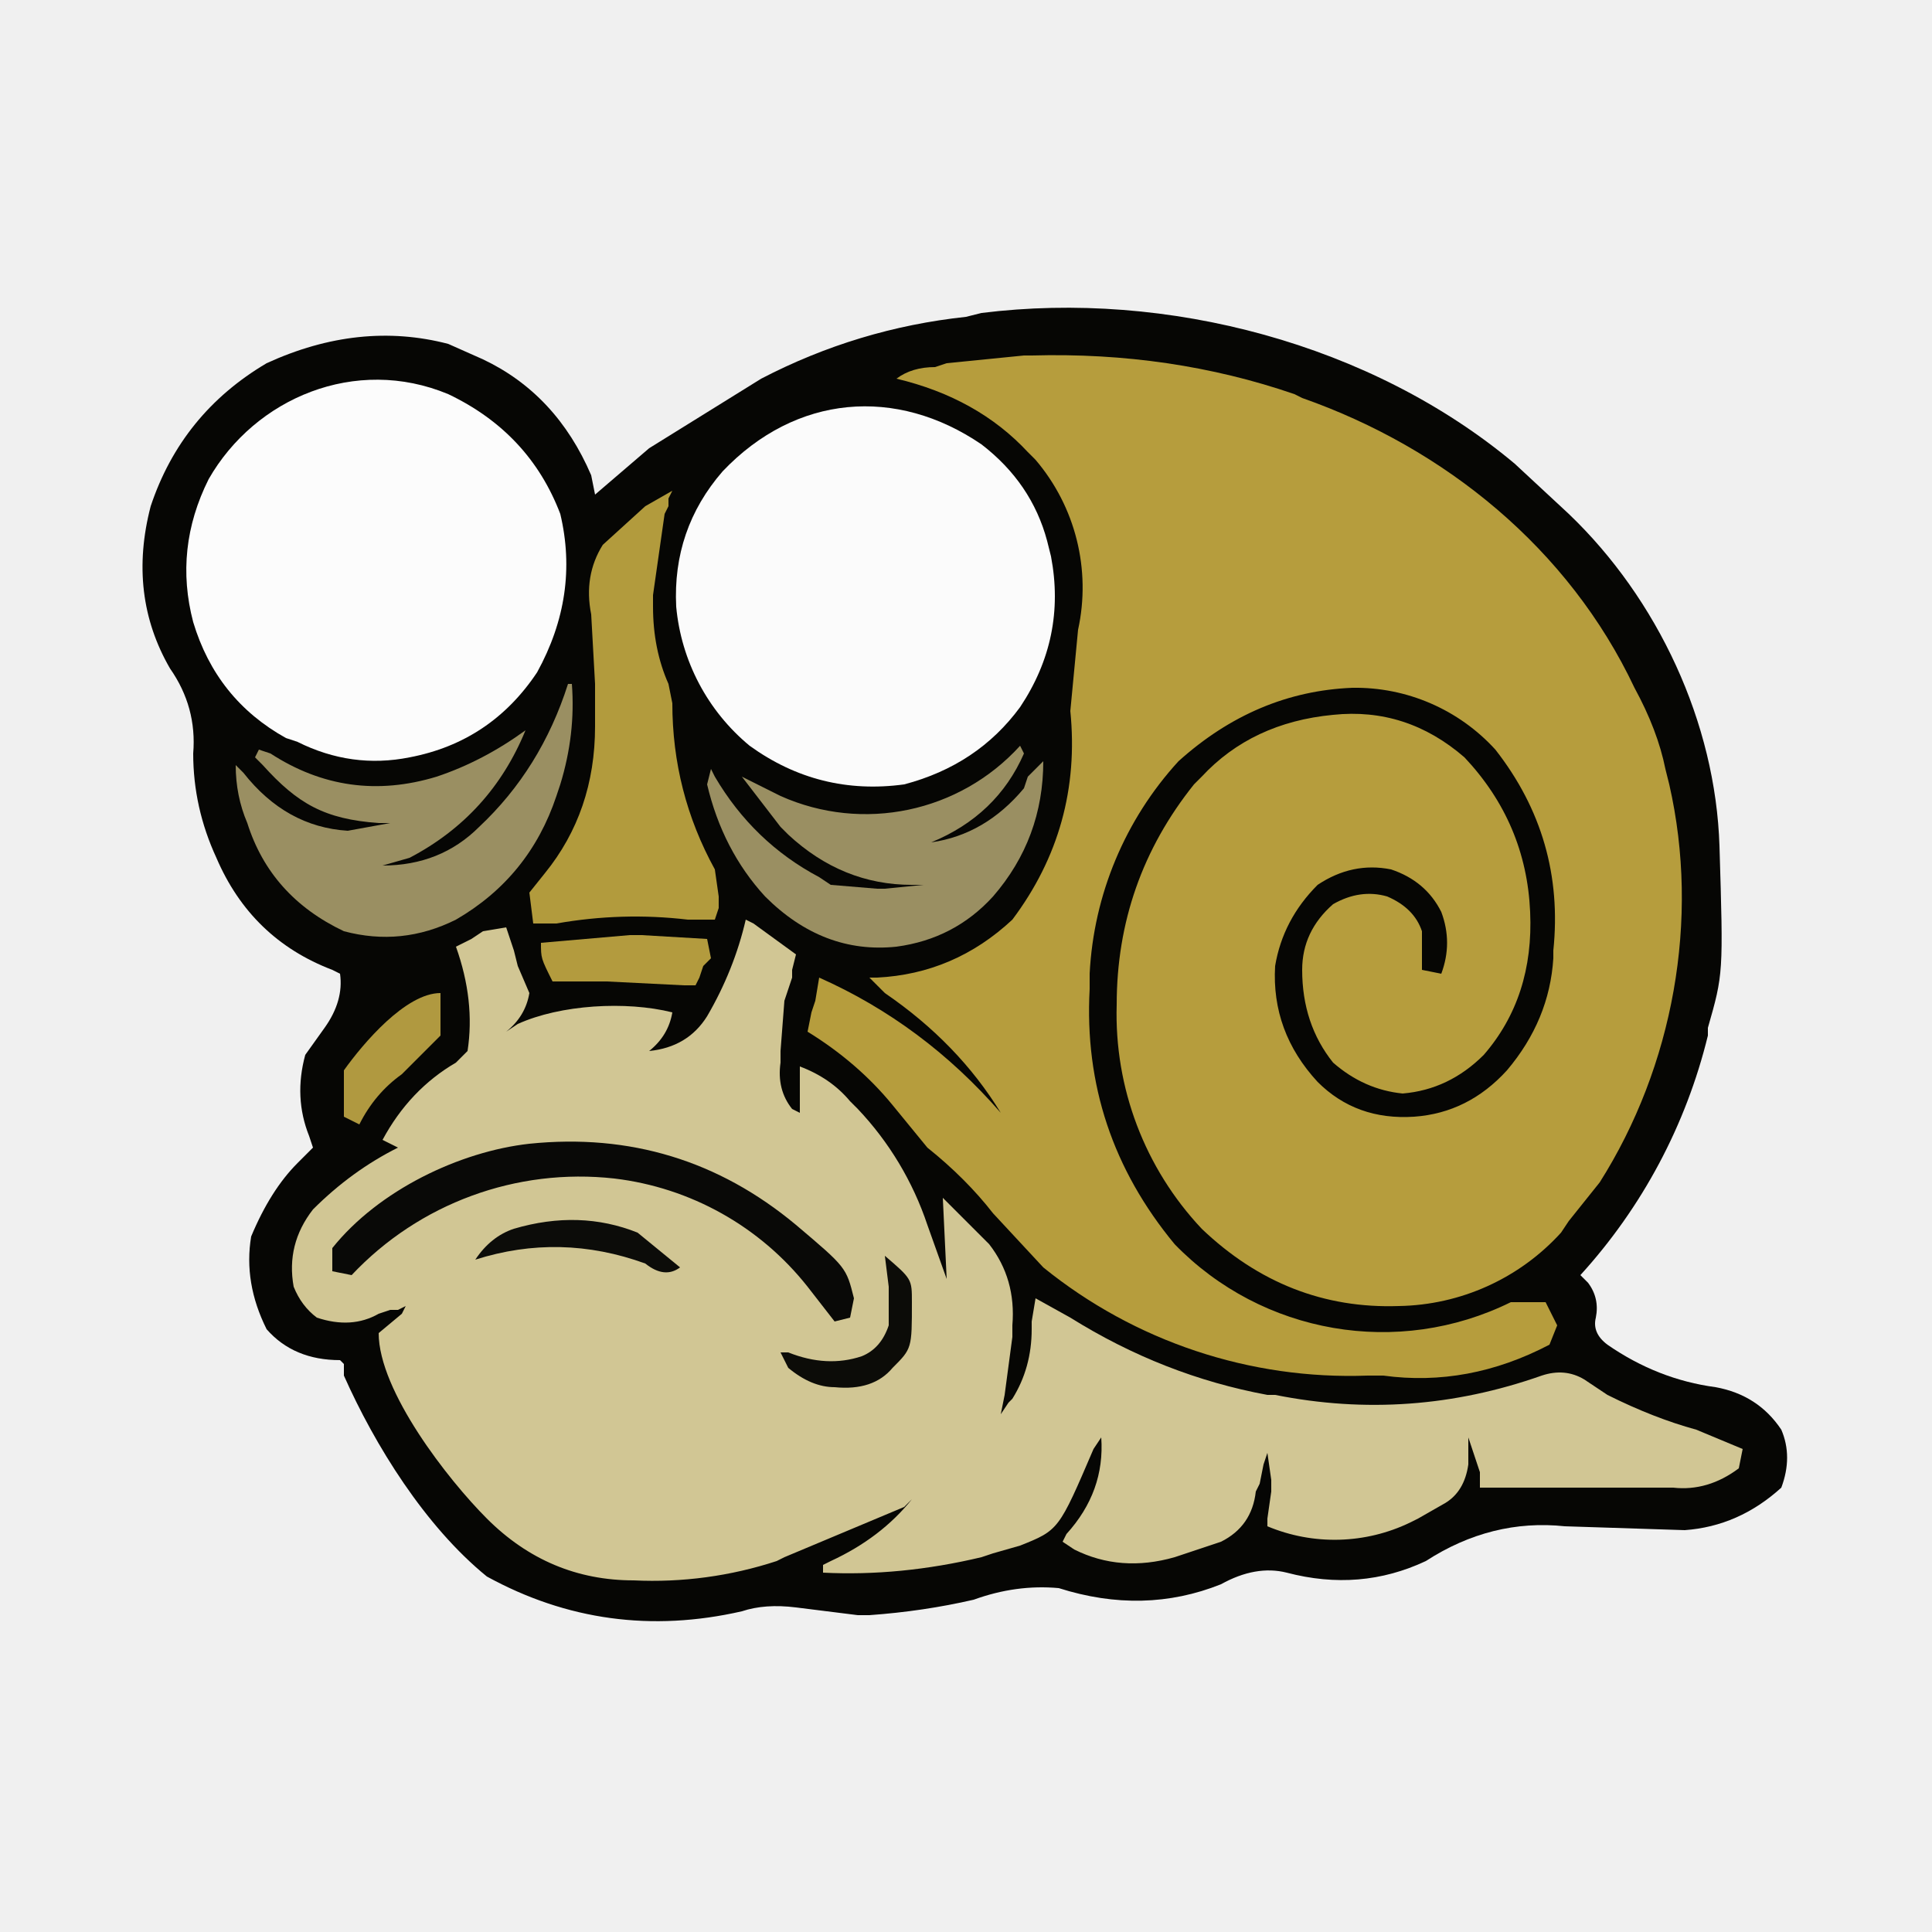
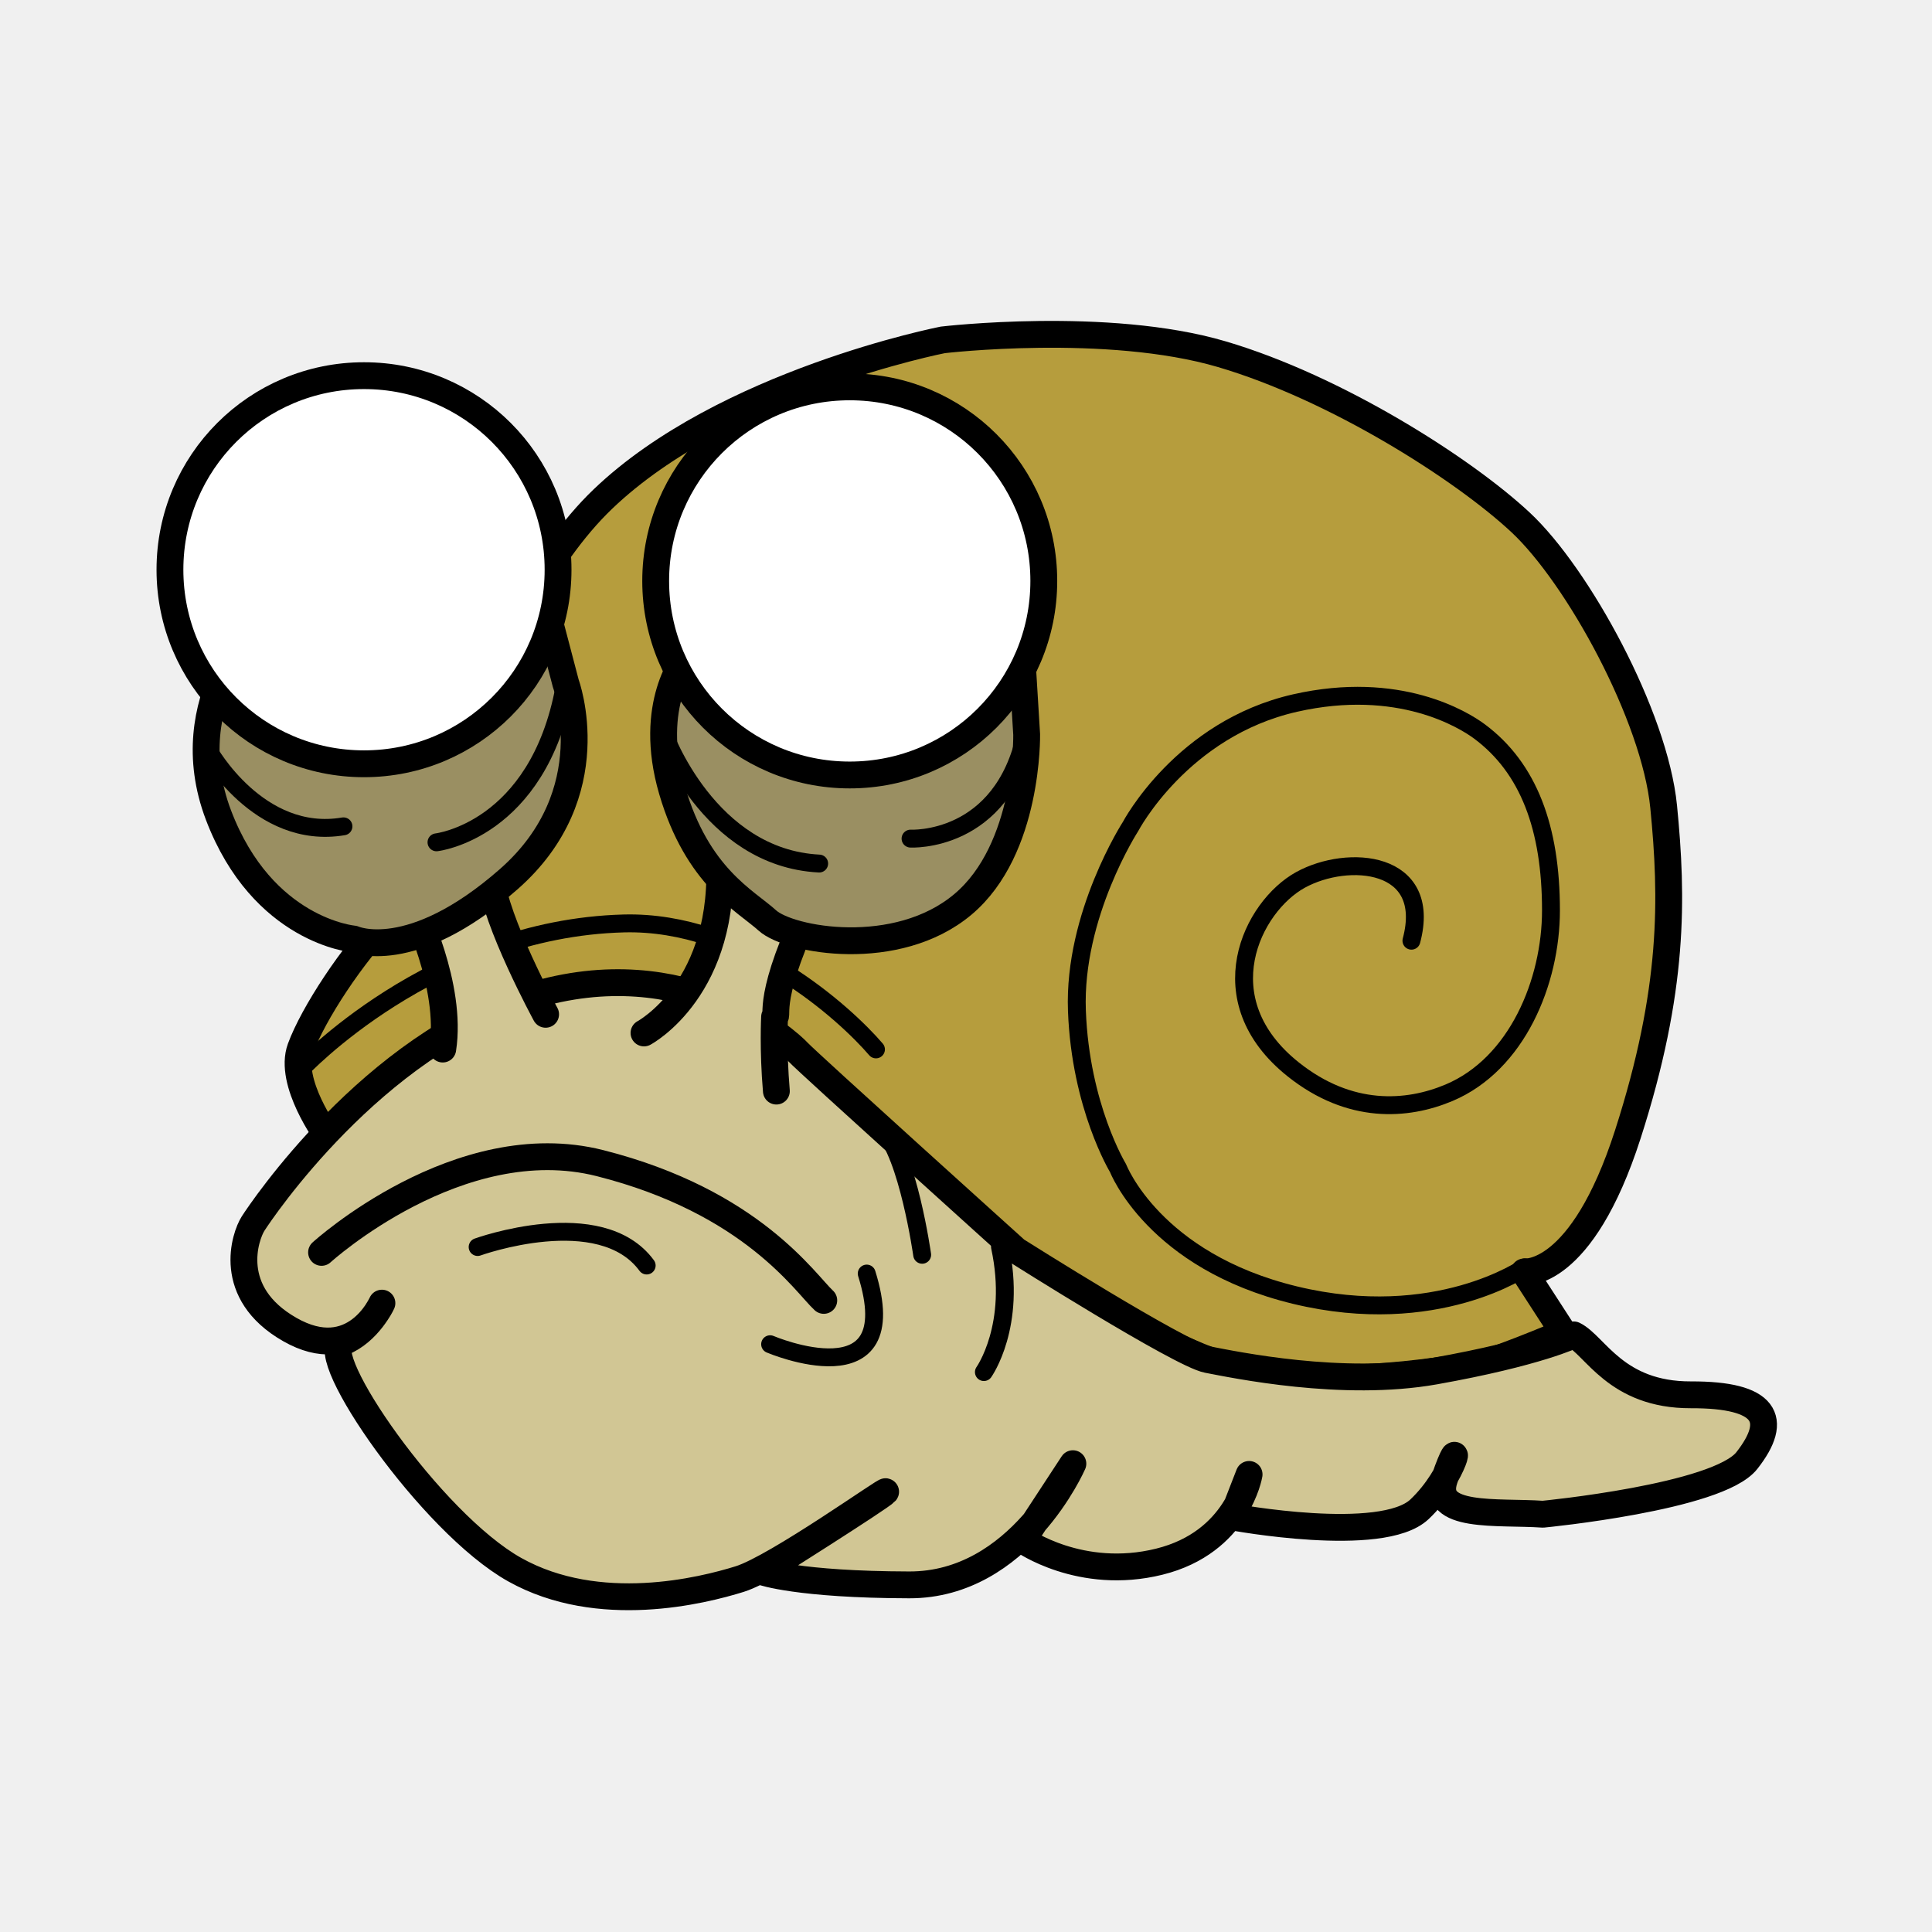
- <svg xmlns="http://www.w3.org/2000/svg" style="display:block" viewBox="0 0 500 500">
-   <path d="m0 0 14 13c23 22 38 54 39 86 1 33 1 33-3 47v2a142 142 0 0 1-33 62l2 2q3 4 2 9-1 4 3 7 13 9 28 11 11 2 17 11 3 7 0 15-11 10-25 11l-31-1q-19-2-36 9-17 8-36 3-8-2-17 3-20 8-42 1-11-1-22 3-13 3-27 4h-3l-16-2q-8-1-14 1-35 8-66-9c-16-13-29-34-37-52v-3l-1-1q-12 0-19-8-6-12-4-24 5-12 12-19l3-3 1-1-1-3q-4-10-1-21l5-7q5-7 4-14l-2-1q-21-8-30-29-6-13-6-27 1-12-6-22-11-19-5-42 8-24 30-37 24-11 47-5l9 4q19 9 28 30l1 5 14-12 29-18q25-13 53-16l4-1C-90-45-37-31 0 0" style="fill:#060604" transform="translate(392 120)" />
-   <path d="M0 0h2q36-1 68 10l2 1c37 13 69 39 86 75q6 11 8 21l1 4c8 35 1 73-18 103l-8 10-2 3a58 58 0 0 1-42 19q-29 1-51-20a81 81 0 0 1-22-58q0-32 20-57l2-2q13-14 34-16 19-2 34 11 16 17 17 40 1 22-12 37-9 9-21 10-10-1-18-8-8-10-8-24 0-10 8-17 7-4 14-2 7 3 9 9v10l5 1q3-8 0-16-4-8-13-11-10-2-19 4-9 9-11 21-1 17 11 30 10 10 25 9 14-1 24-12 11-13 12-29v-2q3-29-15-52a49 49 0 0 0-37-16q-25 1-45 19a88 88 0 0 0-23 55v4q-2 37 22 66a75 75 0 0 0 87 15h9l3 6-2 5q-21 11-43 8h-4a126 126 0 0 1-84-28l-13-14q-7-9-17-17l-9-11q-9-11-22-19l1-5 1-3 1-6q27 12 47 35-11-18-30-31l-4-4h2q20-1 35-15 18-24 15-54l2-21A51 51 0 0 0 3 27l-2-2Q-12 11-33 6q4-3 10-3l3-1z" style="fill:#b69d3d" transform="translate(265 92)" />
-   <path d="m0 0 2 1 11 8-1 4v2l-2 6-1 13v3q-1 7 3 12l2 1V38q8 3 13 9l2 2a81 81 0 0 1 18 30l5 14-1-21 11 11 1 1q7 9 6 21v3l-2 15-1 5 2-3 1-1q5-8 5-18v-2l1-6 9 5q24 15 51 20h2q35 7 69-5 6-2 11 1l6 4q12 6 23 9l12 5-1 5q-8 6-17 5h-50v-4l-1-3-2-6v7q-1 7-6 10l-7 4-2 1a45 45 0 0 1-37 1v-2l1-7v-3l-1-7-1 3-1 5-1 2q-1 9-9 13l-3 1-3 1-3 1-3 1q-14 4-26-2l-3-2 1-2q10-11 9-25l-2 3c-9 21-9 21-19 25l-7 2-3 1q-21 5-41 4v-2l2-1q13-6 21-16l-2 2-31 13-2 1a103 103 0 0 1-37 5q-22 0-38-16c-10-10-28-33-28-48l6-5 1-2-2 1h-2l-3 1q-7 4-16 1-4-3-6-8-2-11 5-20 10-10 22-16l-4-2q7-13 19-20l3-3q2-13-3-27l4-2 3-2 6-1 1 3 1 3 1 4 3 7q-1 6-6 10l3-2c11-5 28-6 40-3q-1 6-6 10 10-1 15-9Q-3 13 0 0" style="fill:#d1c694" transform="translate(193 238)" />
-   <path d="M0 0q13 10 17 25l1 4q4 21-8 39-11 15-30 20-22 3-40-10a53 53 0 0 1-19-36q-1-20 12-35c19-20 45-22 67-7" style="fill:#fbfbfb" transform="translate(254 115)" />
-   <path d="M0 0q21 10 29 31 5 21-6 41-12 18-33 22-15 3-29-4l-3-1q-18-10-24-30-5-19 4-37C-50 1-24-10 0 0" style="fill:#fcfcfc" transform="translate(116 102)" />
-   <path d="m0 0-1 2v2l-1 2-3 21v3q0 11 4 20l1 5q0 23 11 43l1 7v3l-1 3H4q-17-2-34 1h-6l-1-8 4-5q13-16 13-38V50l-1-18q-2-10 3-18L-7 4z" style="fill:#b29b3d" transform="translate(174 127)" />
-   <path d="M0 0h1q1 13-3 26l-1 3q-7 21-26 32-14 7-29 3-19-9-25-28-3-7-3-15l2 2q11 14 27 15l11-2h-3c-14-1-21-5-30-15l-2-2 1-2 3 1q20 13 43 6 12-4 23-12-9 22-30 33l-7 2q15 0 25-10Q-7 22 0 0" style="fill:#9a8f62" transform="translate(147 177)" />
-   <path d="m0 0 1 2q-7 16-24 23 14-2 24-14l1-3 4-4Q6 24-7 39q-10 11-25 13-19 2-34-13-11-12-15-29l1-4 1 2q10 17 27 26l3 2 12 1h2l10-1h-3q-18 0-32-13l-2-2-10-13 10 5A54 54 0 0 0 0 0" style="fill:#9a8f62" transform="translate(264 193)" />
-   <path d="M0 0c13 11 13 11 15 19l-1 5-4 1-7-9a75 75 0 0 0-50-28 81 81 0 0 0-68 25l-5-1V6c12-15 33-25 51-27q39-4 69 21" style="fill:#090907" transform="translate(206 317)" />
-   <path d="M0 0h3l17 1 1 5-2 2-1 3-1 2h-3l-20-1h-14c-3-6-3-6-3-10z" style="fill:#b39b3e" transform="translate(163 242)" />
-   <path d="M0 0v11l-10 10q-7 5-11 13l-4-2V20C-20 13-9 0 0 0" style="fill:#b09940" transform="translate(114 257)" />
-   <path d="M0 0c7 6 7 6 7 12 0 12 0 12-5 17q-5 6-15 5-6 0-12-5l-2-4h2q10 4 19 1 5-2 7-8V8z" style="fill:#0c0c08" transform="translate(229 325)" />
-   <path d="m0 0 11 9q-4 3-9-1-22-8-44-1 4-6 10-8 17-5 32 1" style="fill:#0c0c09" transform="translate(165 319)" />
+ <svg xmlns="http://www.w3.org/2000/svg" version="1.2" viewBox="0 0 1080 1080">
+   <path id="shell" d="m183 635c0 0-22-29.86-15-49 7-19.14 29-52.86 49-73 20-20.14 52-168.86 120-234 68-65.14 190-89 190-89 0 0 92-10.86 156 8 64 18.86 135 64.14 167 94 32 29.86 75 108.14 80 159 5 50.86 6 102.14-20 183-26 80.86-58 77-58 77l22 34c0 0-45 19.14-53 19-8-0.14-93 18.14-151-6-58-24.14-100-51.86-112-67-12-15.14-170-147.86-375-56z" style="fill:#b69d3d;stroke:#000000;stroke-linecap:round;stroke-linejoin:round;stroke-width:15" />
+   <path id="Layer 1" fill-rule="evenodd" d="m168 598c0 0 73.52-78.98 180.75-81.79 67-1.75 124 50.62 140.92 70.41" style="fill:none;stroke:#000000;stroke-linecap:round;stroke-linejoin:round;stroke-width:10" />
+   <path id="body" d="m568 698.96c0 0 92 58.18 107 61.04 15 2.86 75.57 15.62 127 6.46 57.75-10.28 77.75-20.25 77.75-20.25 12 5.86 23.5 33.65 65.5 33.5 42-0.14 49.5 13.5 31.25 36.75-16.12 20.55-114 30-114 30-25.5-1.75-62.75 2.75-55-19.75 10.22-29.68 7-2.85-14 17-21 19.86-104.5 4.29-104.5 4.29l9.25-23.79c0 0-6.25 37.93-50.25 48.79-44 10.86-76.25-12.04-76.25-12.04l28-42.75c0 0-29.5 67.9-91.5 67.75-62-0.14-82-7.25-82-7.25 0 0 66.25-41.75 68.75-44.71 2.64-3.13-60.75 42.25-81.5 48.71-20.75 6.47-78.75 21.04-125.75-5.25-47-26.28-111.71-121.07-96.5-127 14.75-5.75 22.25-22 22.25-22 0 0-15.5 35.29-51.5 14.75-36-20.53-25-52.21-20.5-59.25 4.5-7.03 66.75-99.92 154.5-126.96 87.75-27.04 145 25.54 150 31 5 5.46 122 110.96 122 110.96z" style="fill:#d1c694;stroke:#000000;stroke-linecap:round;stroke-linejoin:round;stroke-width:15" />
+   <path id="mouth" fill-rule="evenodd" d="m179.75 700.09c0 0 76.7-69.88 155.65-49.89 85.1 21.54 114.91 67.41 125.1 76.73" style="fill:none;stroke:#000000;stroke-linecap:round;stroke-linejoin:round;stroke-width:15" />
+   <path id="mouth-dt1" fill-rule="evenodd" d="m430.5 751.43c0 0 76.5 32.57 54-39.5" style="fill:none;stroke:#000000;stroke-linecap:round;stroke-linejoin:round;stroke-width:10" />
+   <path id="gill" fill-rule="evenodd" d="m550 767c0 0 18.5-25.93 9-70" style="fill:none;stroke:#000000;stroke-linecap:round;stroke-linejoin:round;stroke-width:10" />
+   <path id="gill-dt2" fill-rule="evenodd" d="m515.5 701.43c0 0-8-56.36-22.5-70.43" style="fill:none;stroke:#000000;stroke-linecap:round;stroke-linejoin:round;stroke-width:10" />
+   <path id="chin" fill-rule="evenodd" d="m267 697.09c0 0 68.66-24.84 94.5 10.34" style="fill:none;stroke:#000000;stroke-linecap:round;stroke-linejoin:round;stroke-width:10" />
+   <path id="swirl" fill-rule="evenodd" d="m852.5 708.43c0 0-49.5 34.64-128.5 15.57-79-19.07-99-71-99-71 0 0-21-34.43-23-88-2-53.57 30-103 30-103 0 0 28.65-54.65 92-69 58-13.14 94.2 9.32 103 15.86 27.52 20.45 40 54.05 40 100 0 40-19 86-57 102-23.49 9.89-55.42 12.13-87-13-49-39-23.04-91.13 4-106 26.5-14.57 74-11 62 34" style="fill:none;stroke:#000000;stroke-linecap:round;stroke-linejoin:round;stroke-width:10" />
+   <path id="stem1" d="m360 577.43c0 0 47-25 42-100-4.63-69.44 39-71.43 39-71.43 0 0 44.12 35.13 15 94-28.9 58.43-20.26 68.43-23 68.43 0 0-1 18 1 41.5" style="fill:#d1c694;stroke:#000000;stroke-linecap:round;stroke-linejoin:round;stroke-width:15" />
+   <path id="stem2" d="m305 567c0 0-28.5-52.5-30.5-76.57-2-24.07-24-56.36-46.5-30.43-22.5 25.93 3 47 3 47 0 0 22 44 16.5 79.43" style="fill:#d1c694;stroke:#000000;stroke-linecap:round;stroke-linejoin:round;stroke-width:15" />
+   <path id="eyebag" d="m146.83 344.33c0 0-49.38 46.48-24.69 111.35 24.69 64.88 75.53 69.24 75.53 69.24 0 0 31.95 14.59 86.66-33.41 54.71-48 31.96-109.42 31.96-109.42l-22.76-86.66z" style="fill:#9a8f62;stroke:#000000;stroke-linecap:round;stroke-linejoin:round;stroke-width:15" />
+   <path id="eyebag2" d="m423.69 333.94l-40.07 33.68c0 0-22.07 25.87-7.91 74.23 14.15 48.35 40.92 61.54 53.27 72.72 12.36 11.18 72.33 21.97 109.23-8.97 36.9-30.93 35.7-95.04 35.7-95.04l-4.06-66.43z" style="fill:#9a8f62;stroke:#000000;stroke-linecap:round;stroke-linejoin:round;stroke-width:15" />
+   <path id="eyebag-dt1" fill-rule="evenodd" d="m116.5 419.43c0 0 28 50.57 75.5 42.5" style="fill:none;stroke:#000000;stroke-linecap:round;stroke-linejoin:round;stroke-width:10" />
+   <path id="eyebag-dt2" fill-rule="evenodd" d="m244 470.86c0 0 56.64-6.42 71.5-86.43" style="fill:none;stroke:#000000;stroke-linecap:round;stroke-linejoin:round;stroke-width:10" />
+   <path id="eyebag-dt3" fill-rule="evenodd" d="m371.09 409.95c0 0 24.91 69.67 86.83 72.78" style="fill:none;stroke:#000000;stroke-linecap:round;stroke-linejoin:round;stroke-width:10" />
+   <path id="eyebag-dt4" fill-rule="evenodd" d="m509 468.79c0 0 51.34 2.8 64.45-58.83" style="fill:none;stroke:#000000;stroke-linecap:round;stroke-linejoin:round;stroke-width:10" />
+   <path id="eye1 copy 2" fill-rule="evenodd" d="m475.01 433.22c-59.99 0-108.48-48.49-108.48-108.48 0-59.99 48.49-108.48 108.48-108.48 59.99 0 108.48 48.49 108.48 108.48 0 59.99-48.49 108.48-108.48 108.48z" style="fill:#ffffff;stroke:#000000;stroke-linecap:round;stroke-linejoin:round;stroke-width:15" />
+   <path id="eye2 copy 2" fill-rule="evenodd" d="m203.48 426.96c-59.99 0-108.48-48.49-108.48-108.48 0-59.99 48.49-108.48 108.48-108.48 59.99 0 108.48 48.49 108.48 108.48 0 59.99-48.49 108.48-108.48 108.48z" style="fill:#ffffff;stroke:#000000;stroke-linecap:round;stroke-linejoin:round;stroke-width:15" />
</svg>
